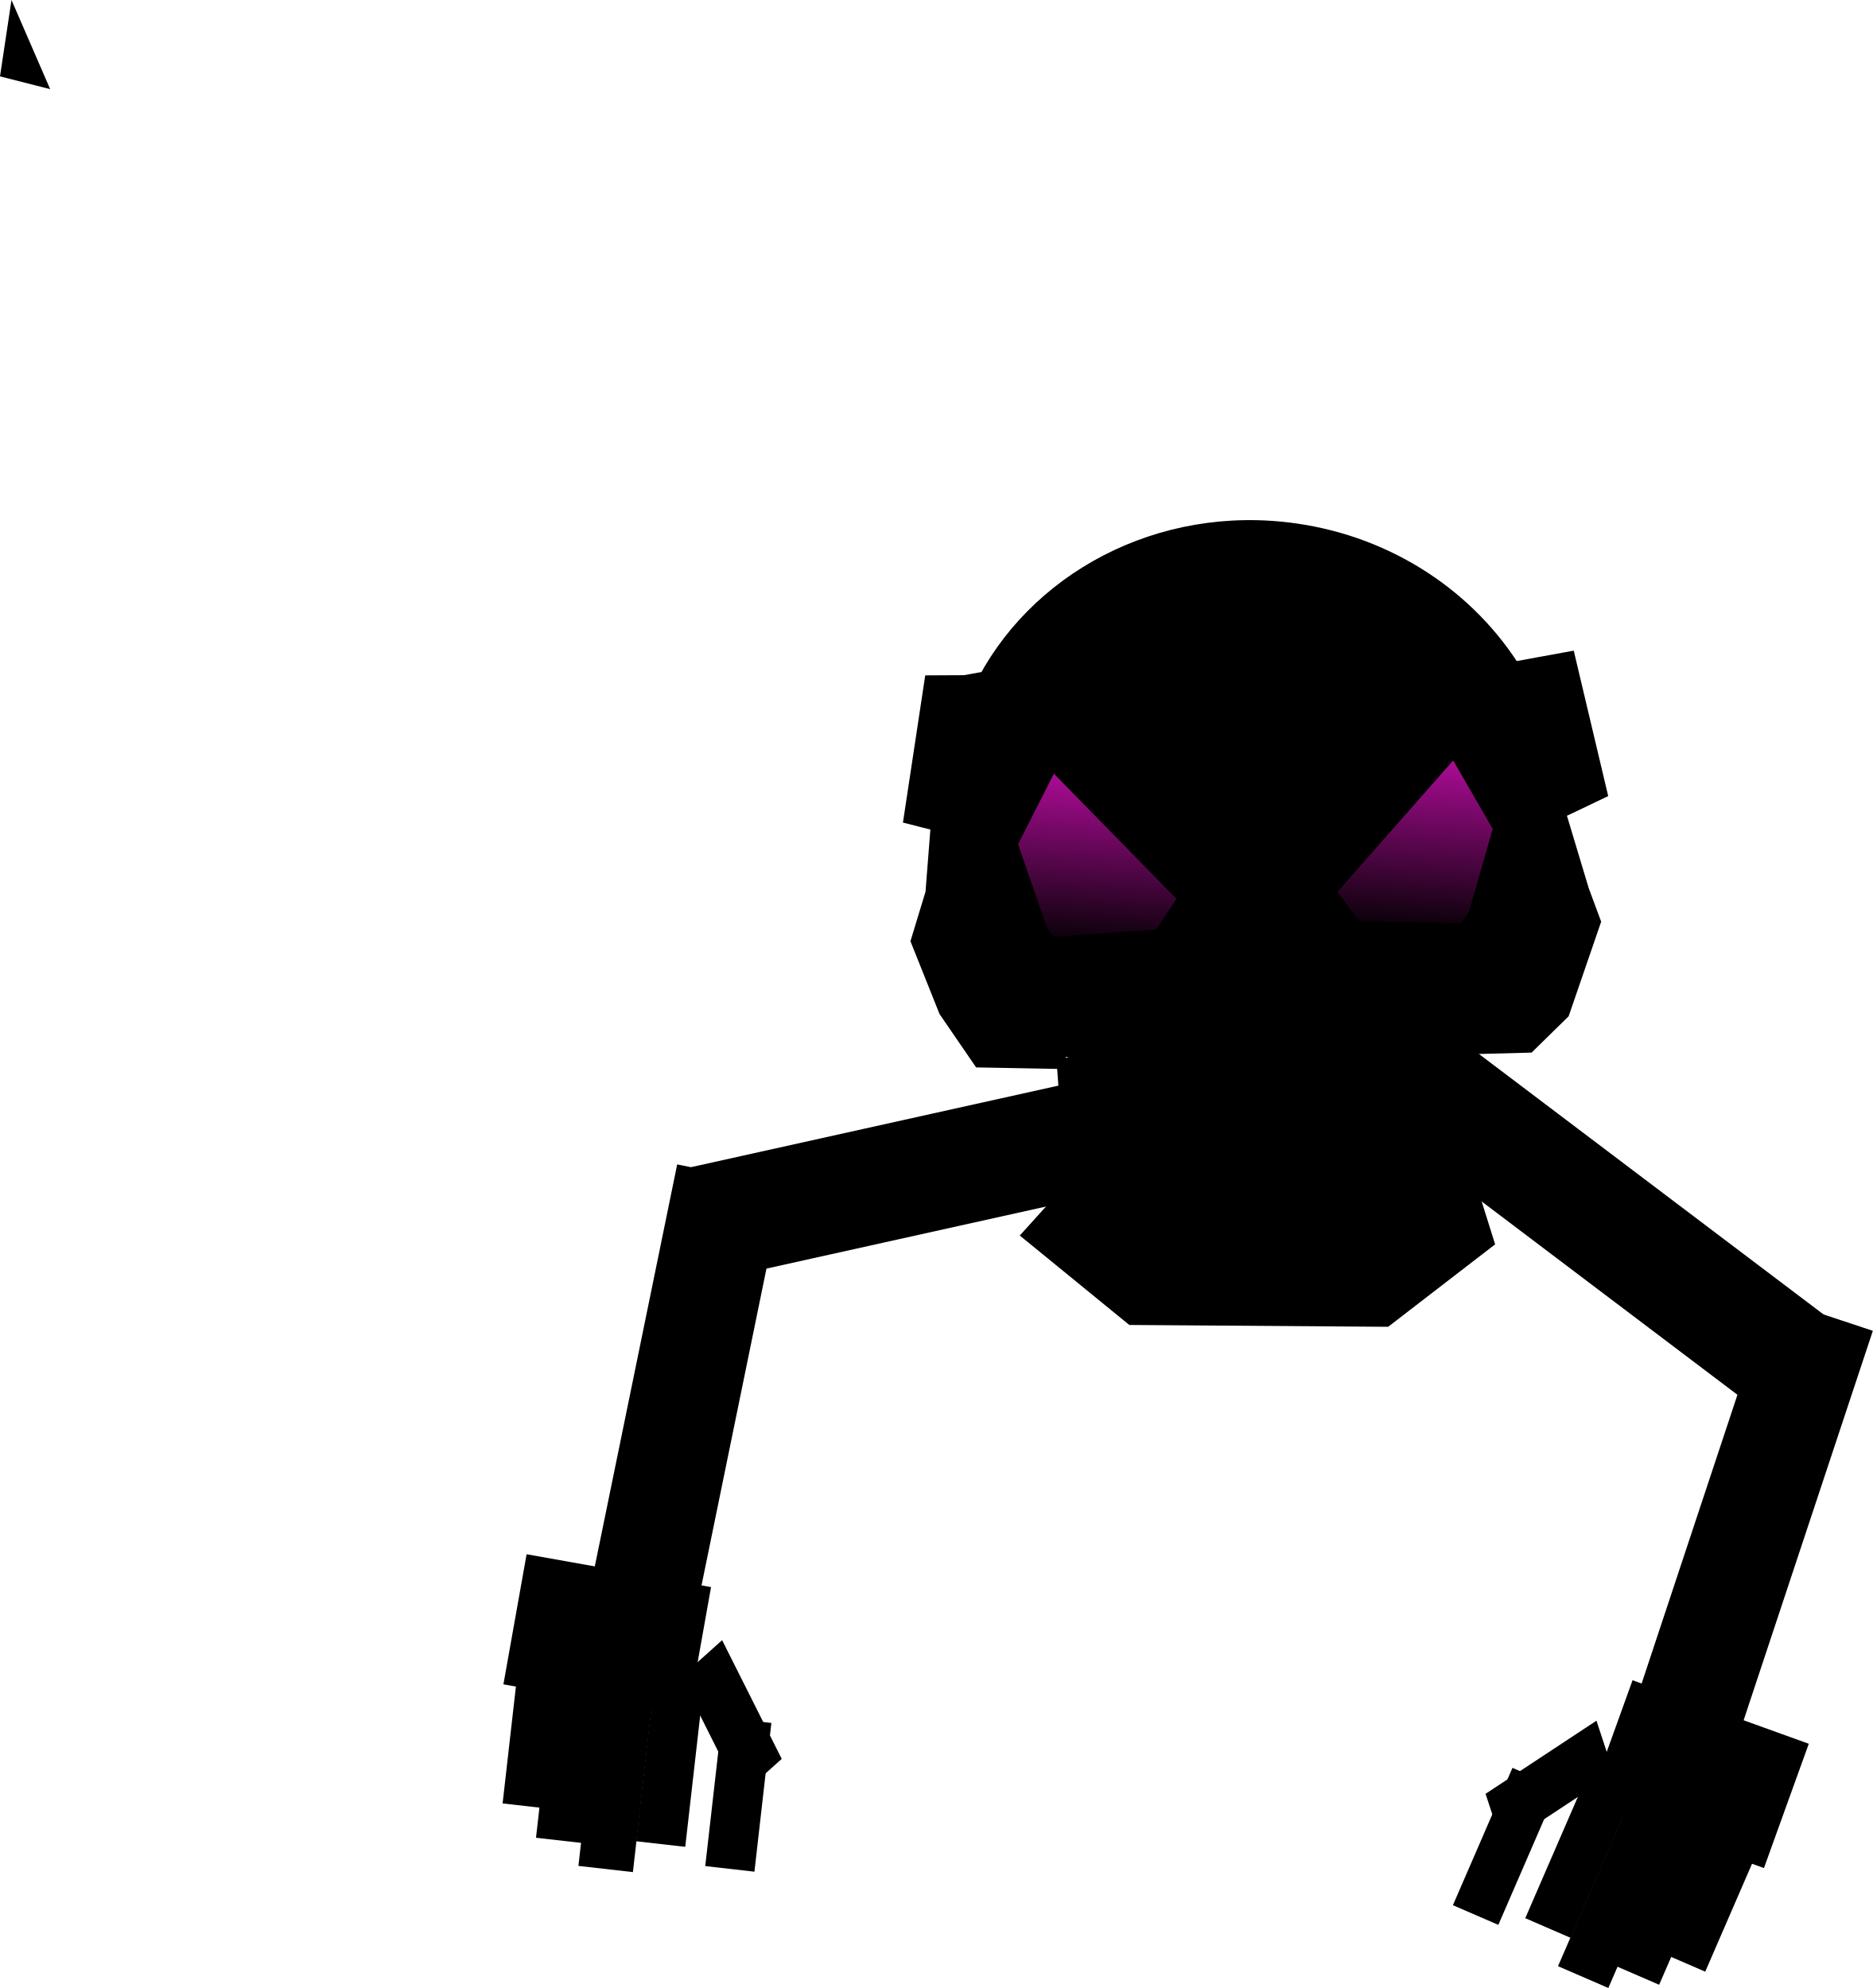
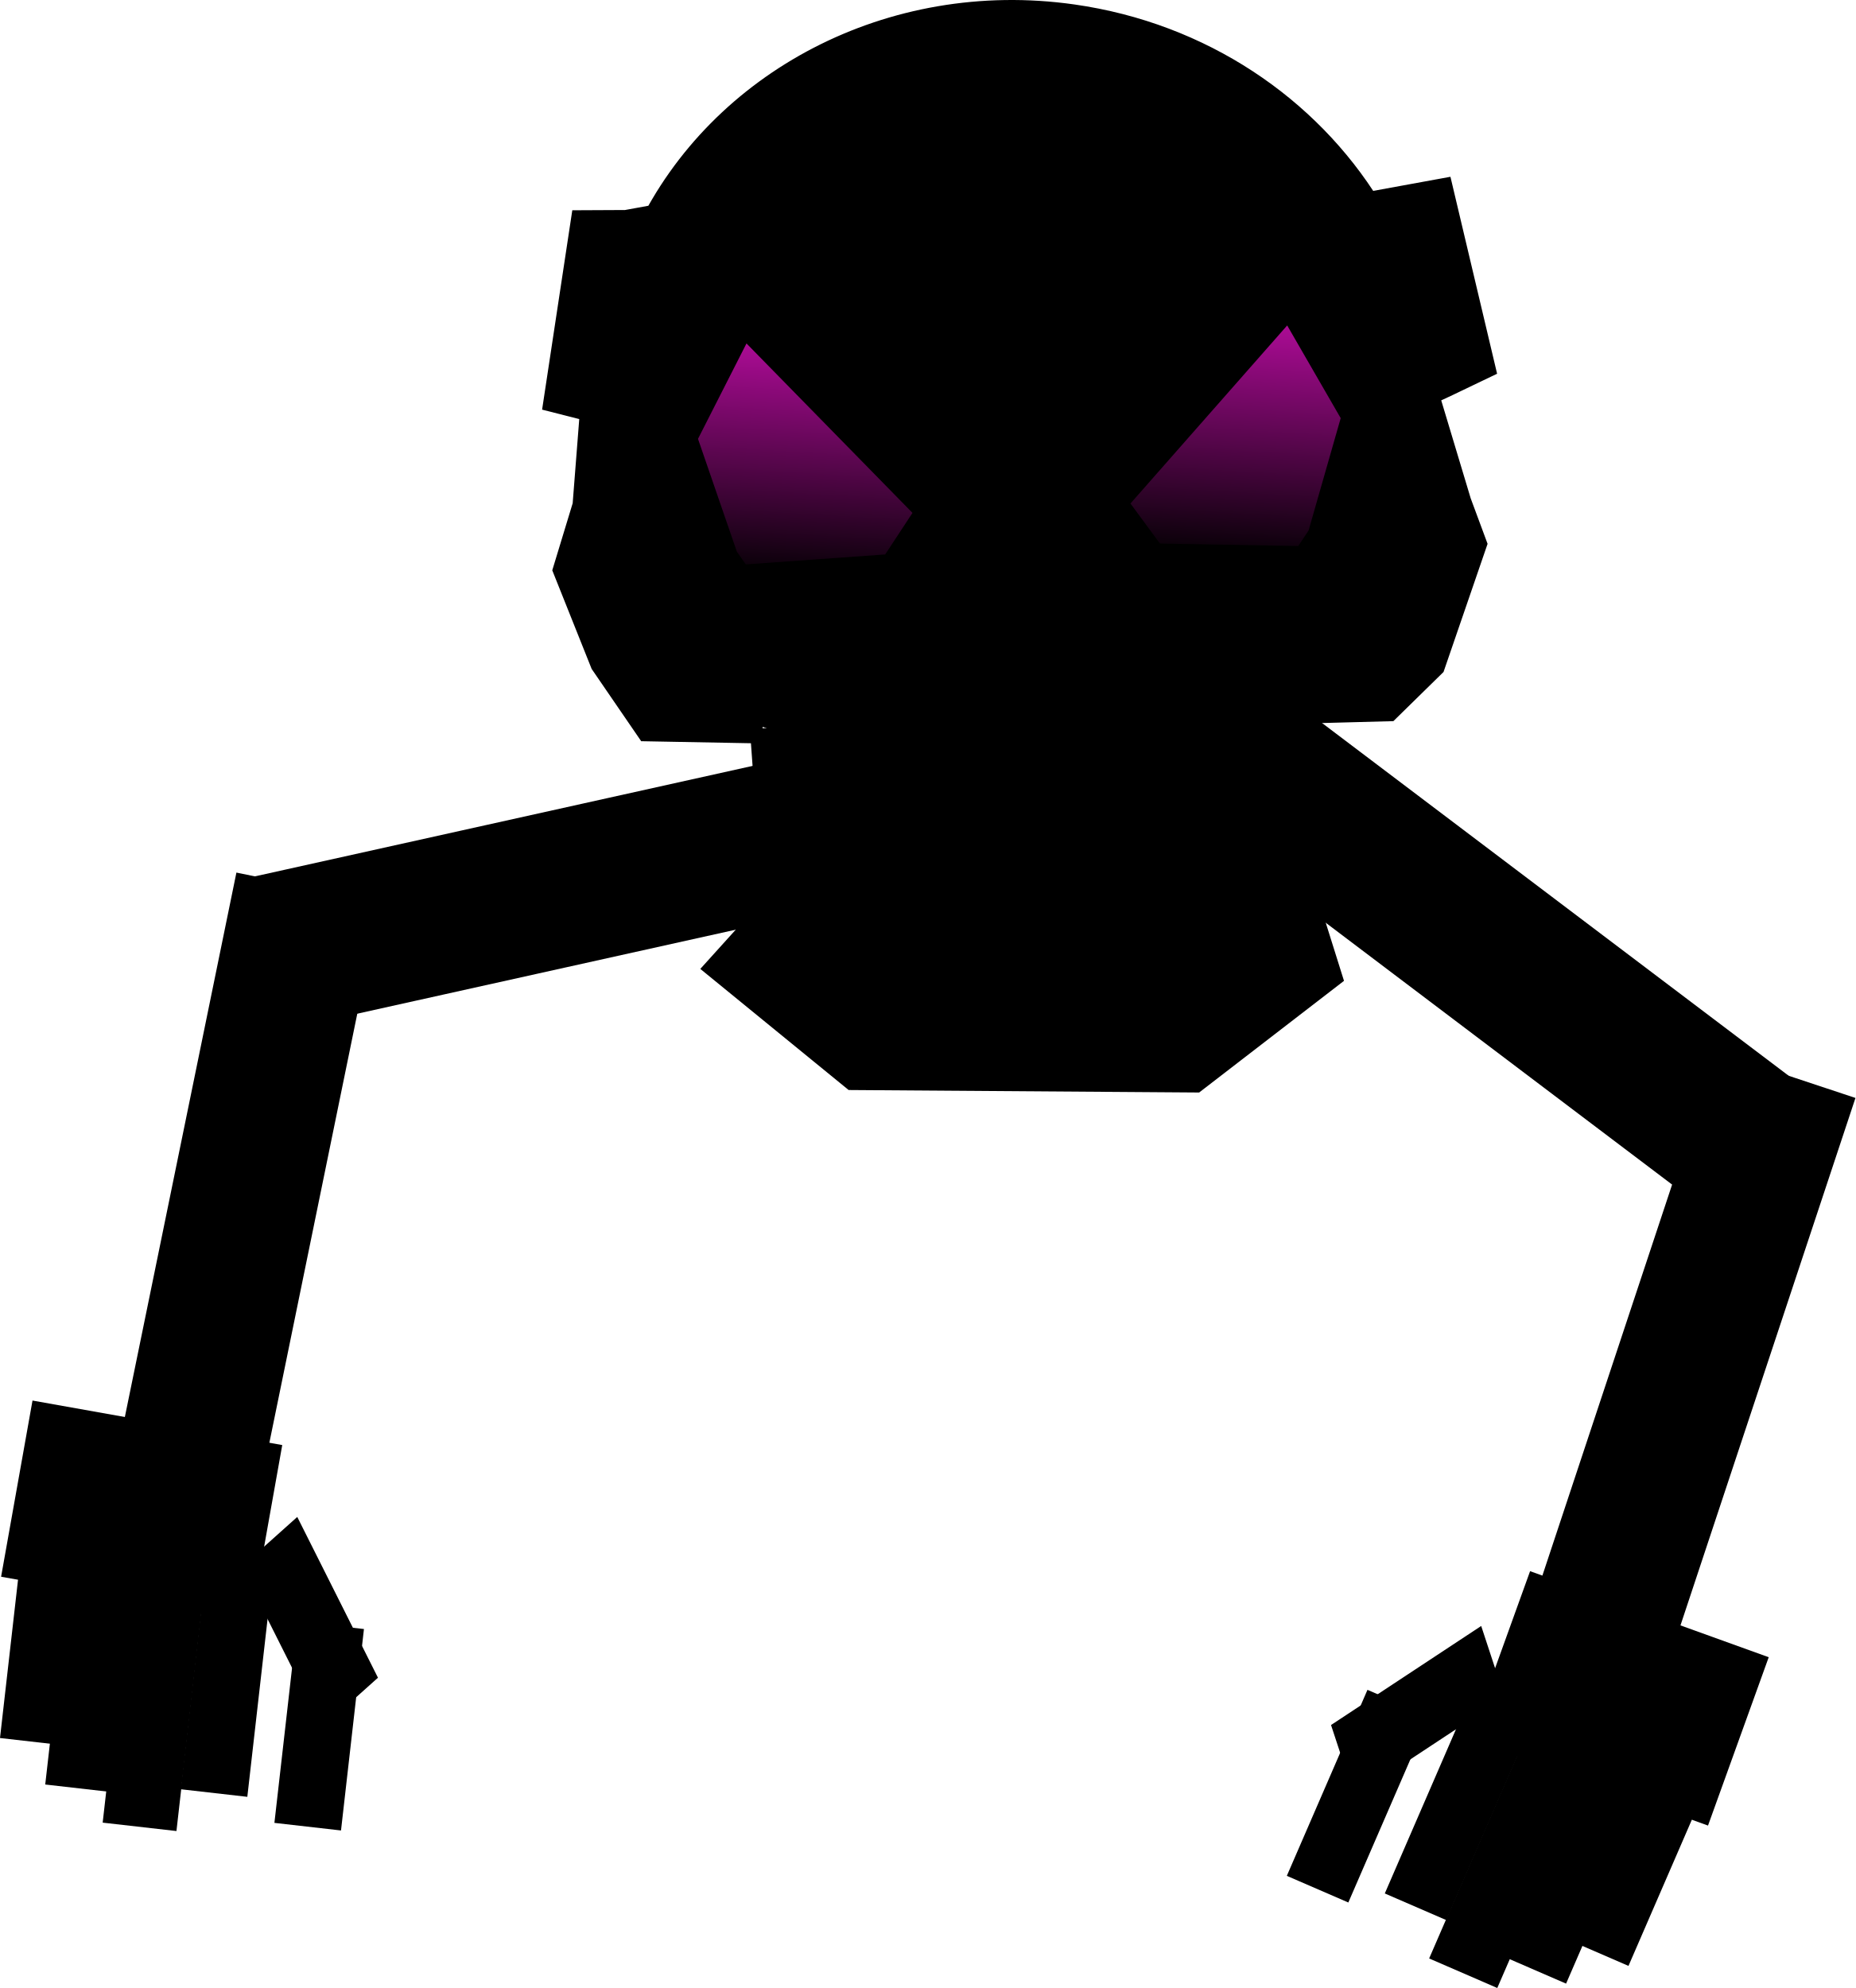
- <svg xmlns="http://www.w3.org/2000/svg" version="1.1" width="344.812" height="366.072" viewBox="0,0,344.812,366.072">
+ <svg xmlns="http://www.w3.org/2000/svg" version="1.1" width="252.278" height="270.298" viewBox="0,0,252.278,270.298">
  <defs>
    <linearGradient x1="212.37" y1="39.774" x2="210.236" y2="75.879" gradientUnits="userSpaceOnUse" id="color-1">
      <stop offset="0" stop-color="#bf0da6" />
      <stop offset="1" stop-color="#000000" />
    </linearGradient>
    <linearGradient x1="269.13" y1="36.252" x2="266.96" y2="72.962" gradientUnits="userSpaceOnUse" id="color-2">
      <stop offset="0" stop-color="#bf0da6" />
      <stop offset="1" stop-color="#000000" />
    </linearGradient>
  </defs>
-   <g transform="translate(-8.28451,99.51203)">
+   <g transform="translate(-100.8189,3.73776)">
    <g stroke="#000000" stroke-miterlimit="10">
      <g fill="#000000" stroke-width="4.5" stroke-linecap="butt">
        <g>
          <path d="M282.974,251.977l-4.233,-1.835l9.175,-21.163l4.233,1.835z" />
          <path d="M286.196,236.988l-1.729,-5.253l16.525,-10.899l1.729,5.253z" />
        </g>
        <path d="M296.295,254.37l-4.233,-1.835l9.175,-21.163l4.233,1.835z" />
        <path d="M321.065,260.596l-3.589,-1.556l7.78,-17.944l3.589,1.556z" />
        <path d="M303.226,263.6l-5.134,-2.226l11.129,-25.669l5.134,2.226z" />
        <path d="M312.581,263.005l-4.233,-1.835l9.175,-21.163l4.233,1.835z" />
        <path d="M303.482,231.422l6.728,-18.656l28.212,10.173l-6.728,18.656z" />
        <path d="M327.172,216.539l-14.666,-4.866l23.08,-69.568l14.666,4.866z" />
      </g>
-       <path d="M17.088,-83.468l-8.522,-2.166l1.951,-12.979z" fill="#000000" stroke-width="0.5" stroke-linecap="round" />
      <path d="M204.509,95.095l-3.283,-0.061l-0.767,-0.014l-11.26,-0.208l-5.94,-8.667l-4.969,-12.44l2.616,-8.6l1.061,-13.578l-4.912,-1.248l3.512,-23.187l7.393,-0.036l3.777,-0.097l-2.165,-0.543l1.339,-0.244l-1.438,1.971c9.688,-20.119 32.589,-32.531 57.111,-29.047c17.319,2.461 31.653,12.311 39.883,25.644l-1.63,-0.183l2.794,-0.072l8.7,-1.589l5.433,22.936l-4.453,2.134l-3.314,1.546c0.066,2.187 -0.014,4.398 -0.248,6.624l0.365,-6.638l-0.044,0.021l4.575,15.209l2.043,5.505l-5.556,16.16l-5.807,5.694l-7.419,0.197l-3.558,0.094l-3.202,0.085l1.691,23.274l4.101,13.062l-17.837,13.75l-46.09,-0.327l-17.719,-14.469l7.478,-8.281l-1.743,-24.227" fill="#000000" stroke-width="4.5" stroke-linecap="butt" />
      <path d="M198.977,72.293l-5.694,-16.529l8.446,-16.619l24.481,24.991l2.89,-0.459l-6.655,10.137l-21.343,1.524z" fill="url(#color-1)" stroke-width="4.5" stroke-linecap="round" />
      <path d="M278.527,72.775l-21.151,-0.379l-7.187,-9.767l2.91,0.304l23.113,-26.261l9.32,16.144l-4.725,16.53z" fill="url(#color-2)" stroke-width="4.5" stroke-linecap="round" />
      <path d="M239.172,66.195l9.289,12.619l-9.132,-6.078l-6.719,5.999z" fill="#000000" stroke-width="4.5" stroke-linecap="round" />
      <g fill="#000000" stroke-width="4.5" stroke-linecap="butt">
        <g>
          <path d="M143.229,219.211l4.584,0.522l-2.61,22.918l-4.584,-0.522z" />
          <path d="M136.425,209.841l4.12,-3.689l8.882,17.692l-4.12,3.689z" />
        </g>
        <path d="M130.491,214.638l4.584,0.522l-2.61,22.918l-4.584,-0.522z" />
        <path d="M105.522,211.158l3.887,0.443l-2.213,19.433l-3.887,-0.443z" />
        <path d="M120.434,214.298l5.56,0.633l-3.165,27.798l-5.56,-0.633z" />
        <path d="M112.069,213.994l4.584,0.522l-2.61,22.918l-4.584,-0.522z" />
        <path d="M103.579,208.822l3.48,-19.524l29.525,5.262l-3.48,19.524z" />
        <path d="M134.715,117.559l15.137,3.102l-14.714,71.805l-15.137,-3.102z" />
      </g>
      <path d="M200.893,104.738l2.978,13.417l-63.646,14.128l-2.978,-13.417z" fill="#000000" stroke-width="7.5" stroke-linecap="butt" />
      <path d="M340.626,144.666l-9.406,10.265l-64.392,-48.677l9.406,-10.265z" fill="#000000" stroke-width="7.5" stroke-linecap="butt" />
    </g>
  </g>
</svg>
